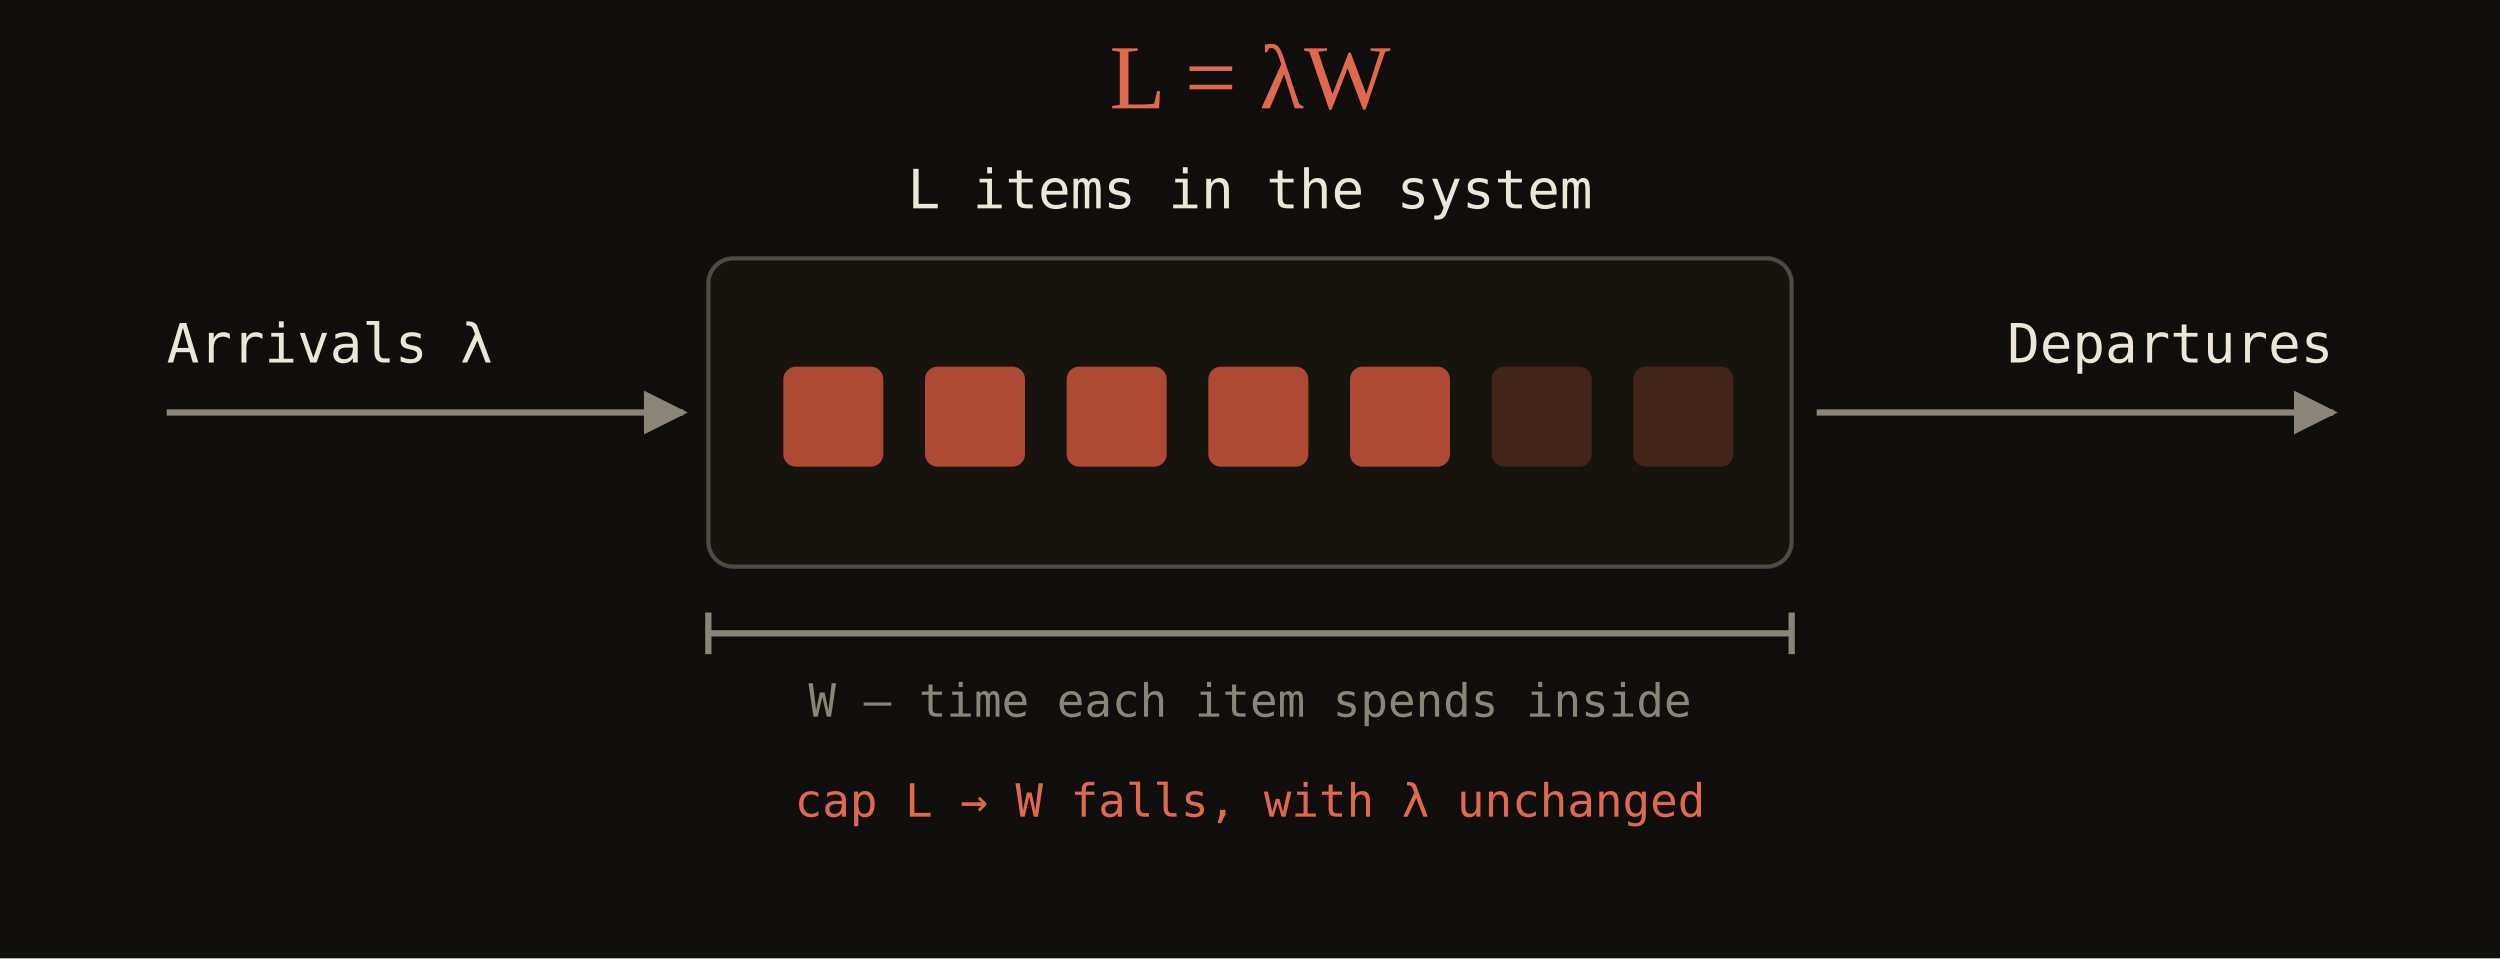
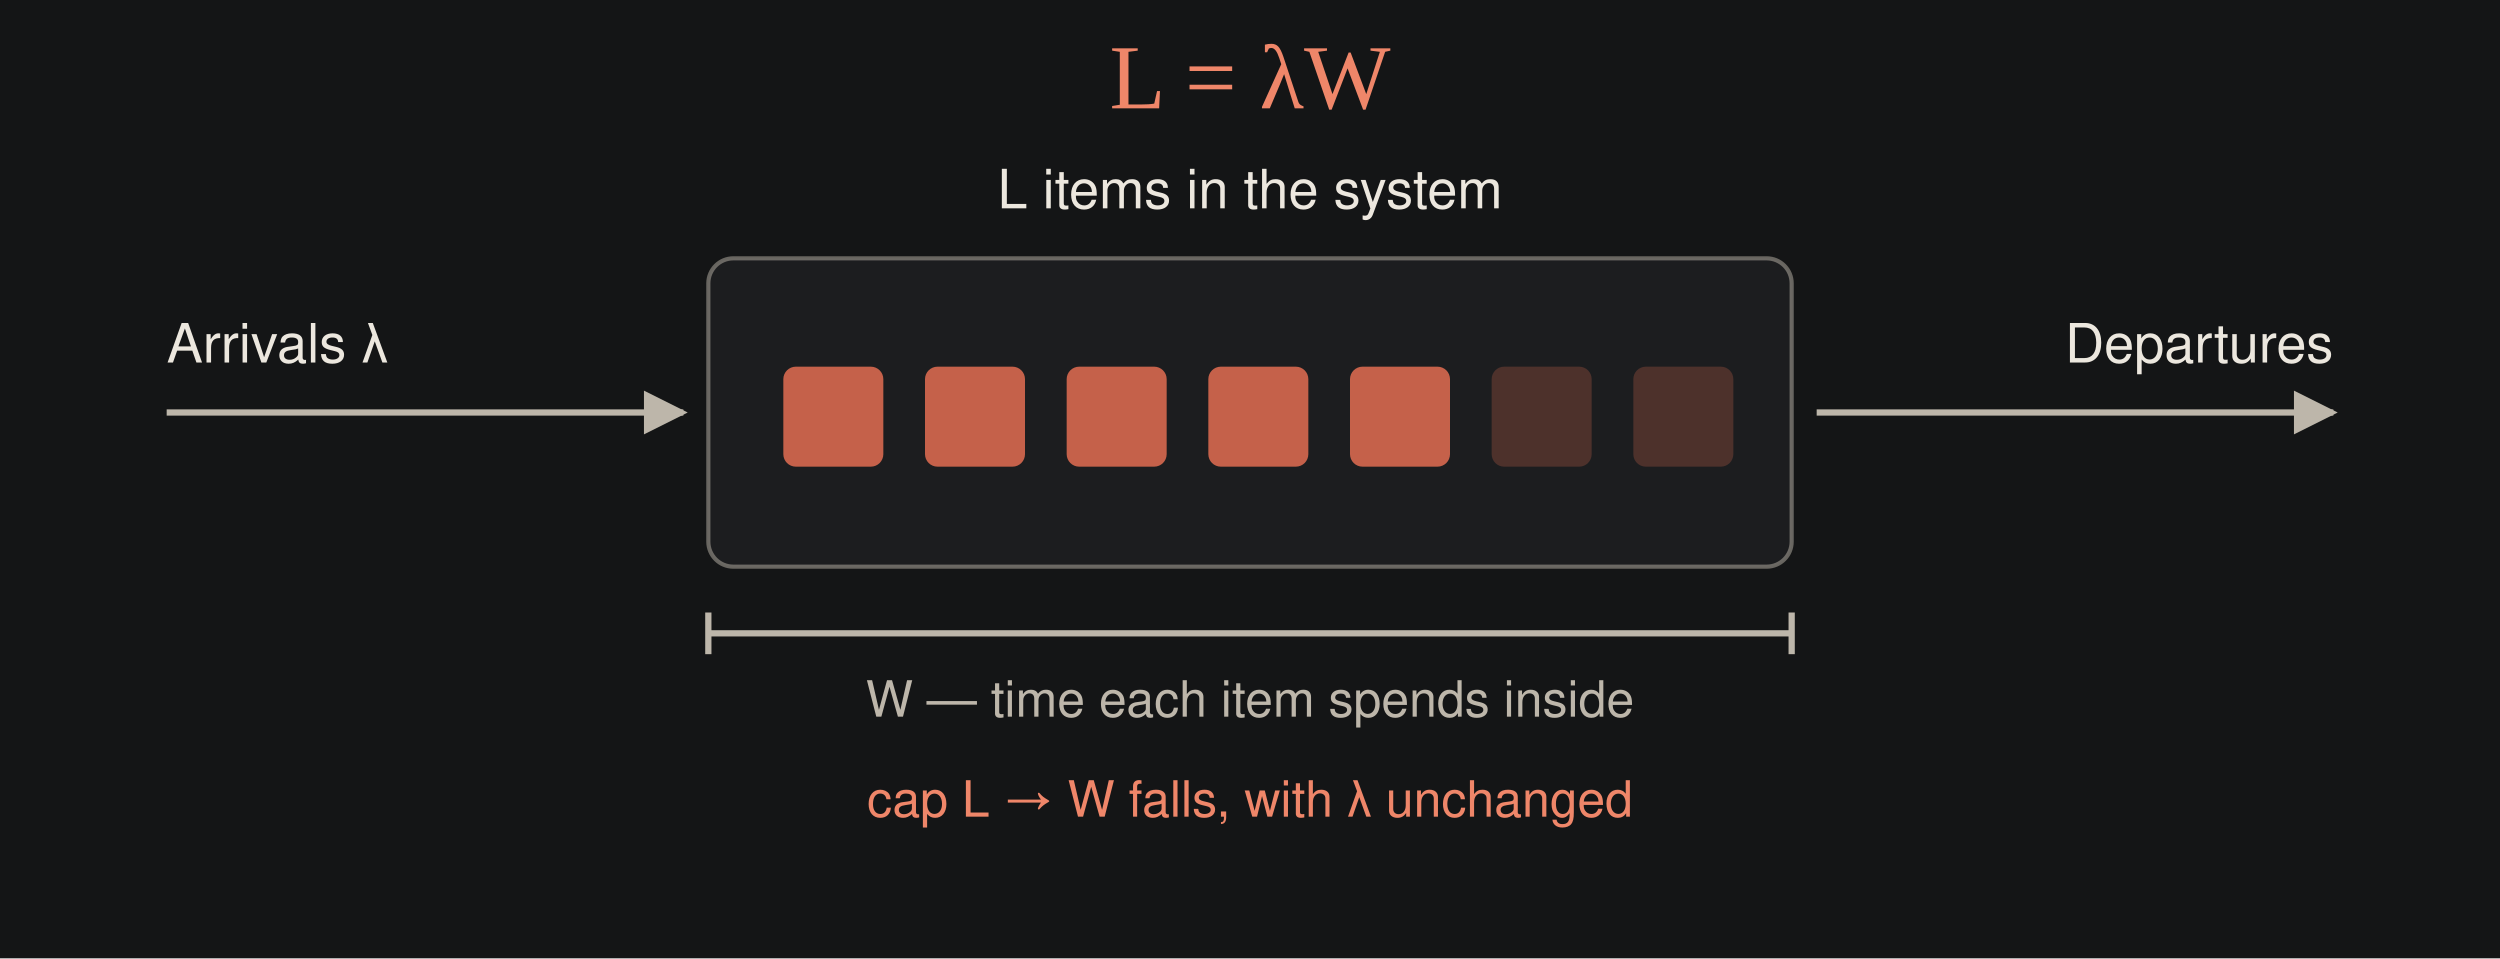
<svg xmlns="http://www.w3.org/2000/svg" width="600" height="230" viewBox="0 0 600 230" role="img">
-   <rect width="600" height="230" fill="#100e0c" />
+   <rect width="600" height="230" fill="#141516" />
  <defs>
    <marker id="ll-arrow" viewBox="0 0 10 10" refX="9" refY="5" markerWidth="7" markerHeight="7" orient="auto">
-       <path d="M0,0 L10,5 L0,10 z" fill="#8b8478" />
+       <path d="M0,0 L10,5 L0,10 z" fill="#bdb6aa" />
    </marker>
  </defs>
-   <line x1="40" y1="99" x2="164" y2="99" stroke="#8b8478" stroke-width="1.5" marker-end="url(#ll-arrow)" />
-   <text x="40" y="87" font-family="ui-monospace, SFMono-Regular, Menlo, monospace" font-size="13" fill="#ece6d9">Arrivals λ</text>
-   <rect x="170" y="62" width="260" height="74" rx="6" fill="#171410" stroke="#8b8478" stroke-opacity="0.5" />
-   <rect x="188" y="88" width="24" height="24" rx="3" fill="#c9543a" fill-opacity="0.85" />
-   <rect x="222" y="88" width="24" height="24" rx="3" fill="#c9543a" fill-opacity="0.85" />
-   <rect x="256" y="88" width="24" height="24" rx="3" fill="#c9543a" fill-opacity="0.85" />
-   <rect x="290" y="88" width="24" height="24" rx="3" fill="#c9543a" fill-opacity="0.85" />
-   <rect x="324" y="88" width="24" height="24" rx="3" fill="#c9543a" fill-opacity="0.85" />
-   <rect x="358" y="88" width="24" height="24" rx="3" fill="#c9543a" fill-opacity="0.25" />
-   <rect x="392" y="88" width="24" height="24" rx="3" fill="#c9543a" fill-opacity="0.25" />
-   <text x="300" y="50" text-anchor="middle" font-family="ui-monospace, SFMono-Regular, Menlo, monospace" font-size="13" fill="#ece6d9">L items in the system</text>
-   <line x1="436" y1="99" x2="560" y2="99" stroke="#8b8478" stroke-width="1.5" marker-end="url(#ll-arrow)" />
-   <text x="560" y="87" text-anchor="end" font-family="ui-monospace, SFMono-Regular, Menlo, monospace" font-size="13" fill="#ece6d9">Departures</text>
-   <line x1="170" y1="152" x2="430" y2="152" stroke="#8b8478" stroke-width="1.5" />
-   <line x1="170" y1="147" x2="170" y2="157" stroke="#8b8478" stroke-width="1.5" />
-   <line x1="430" y1="147" x2="430" y2="157" stroke="#8b8478" stroke-width="1.5" />
-   <text x="300" y="172" text-anchor="middle" font-family="ui-monospace, SFMono-Regular, Menlo, monospace" font-size="11" fill="#8b8478">W — time each item spends inside</text>
-   <text x="300" y="26" text-anchor="middle" font-family="Georgia, 'Times New Roman', serif" font-size="22" fill="#e0684c">L = λW</text>
-   <text x="300" y="196" text-anchor="middle" font-family="ui-monospace, SFMono-Regular, Menlo, monospace" font-size="11" fill="#e0684c">cap L → W falls, with λ unchanged</text>
+   <line x1="40" y1="99" x2="164" y2="99" stroke="#bdb6aa" stroke-width="1.5" marker-end="url(#ll-arrow)" />
+   <text x="40" y="87" font-family="'Atkinson Hyperlegible Next', system-ui, -apple-system, 'Segoe UI', Helvetica, Arial, sans-serif" font-size="13" fill="#ece7de">Arrivals λ</text>
+   <rect x="170" y="62" width="260" height="74" rx="6" fill="#1c1d1f" stroke="#bdb6aa" stroke-opacity="0.5" />
+   <rect x="188" y="88" width="24" height="24" rx="3" fill="#e36d51" fill-opacity="0.85" />
+   <rect x="222" y="88" width="24" height="24" rx="3" fill="#e36d51" fill-opacity="0.85" />
+   <rect x="256" y="88" width="24" height="24" rx="3" fill="#e36d51" fill-opacity="0.85" />
+   <rect x="290" y="88" width="24" height="24" rx="3" fill="#e36d51" fill-opacity="0.85" />
+   <rect x="324" y="88" width="24" height="24" rx="3" fill="#e36d51" fill-opacity="0.85" />
+   <rect x="358" y="88" width="24" height="24" rx="3" fill="#e36d51" fill-opacity="0.25" />
+   <rect x="392" y="88" width="24" height="24" rx="3" fill="#e36d51" fill-opacity="0.25" />
+   <text x="300" y="50" text-anchor="middle" font-family="'Atkinson Hyperlegible Next', system-ui, -apple-system, 'Segoe UI', Helvetica, Arial, sans-serif" font-size="13" fill="#ece7de">L items in the system</text>
+   <line x1="436" y1="99" x2="560" y2="99" stroke="#bdb6aa" stroke-width="1.5" marker-end="url(#ll-arrow)" />
+   <text x="560" y="87" text-anchor="end" font-family="'Atkinson Hyperlegible Next', system-ui, -apple-system, 'Segoe UI', Helvetica, Arial, sans-serif" font-size="13" fill="#ece7de">Departures</text>
+   <line x1="170" y1="152" x2="430" y2="152" stroke="#bdb6aa" stroke-width="1.5" />
+   <line x1="170" y1="147" x2="170" y2="157" stroke="#bdb6aa" stroke-width="1.5" />
+   <line x1="430" y1="147" x2="430" y2="157" stroke="#bdb6aa" stroke-width="1.5" />
+   <text x="300" y="172" text-anchor="middle" font-family="'Atkinson Hyperlegible Next', system-ui, -apple-system, 'Segoe UI', Helvetica, Arial, sans-serif" font-size="12" fill="#bdb6aa">W — time each item spends inside</text>
+   <text x="300" y="26" text-anchor="middle" font-family="Georgia, 'Times New Roman', serif" font-size="22" fill="#ef8669">L = λW</text>
+   <text x="300" y="196" text-anchor="middle" font-family="'Atkinson Hyperlegible Next', system-ui, -apple-system, 'Segoe UI', Helvetica, Arial, sans-serif" font-size="12" fill="#ef8669">cap L → W falls, with λ unchanged</text>
</svg>
